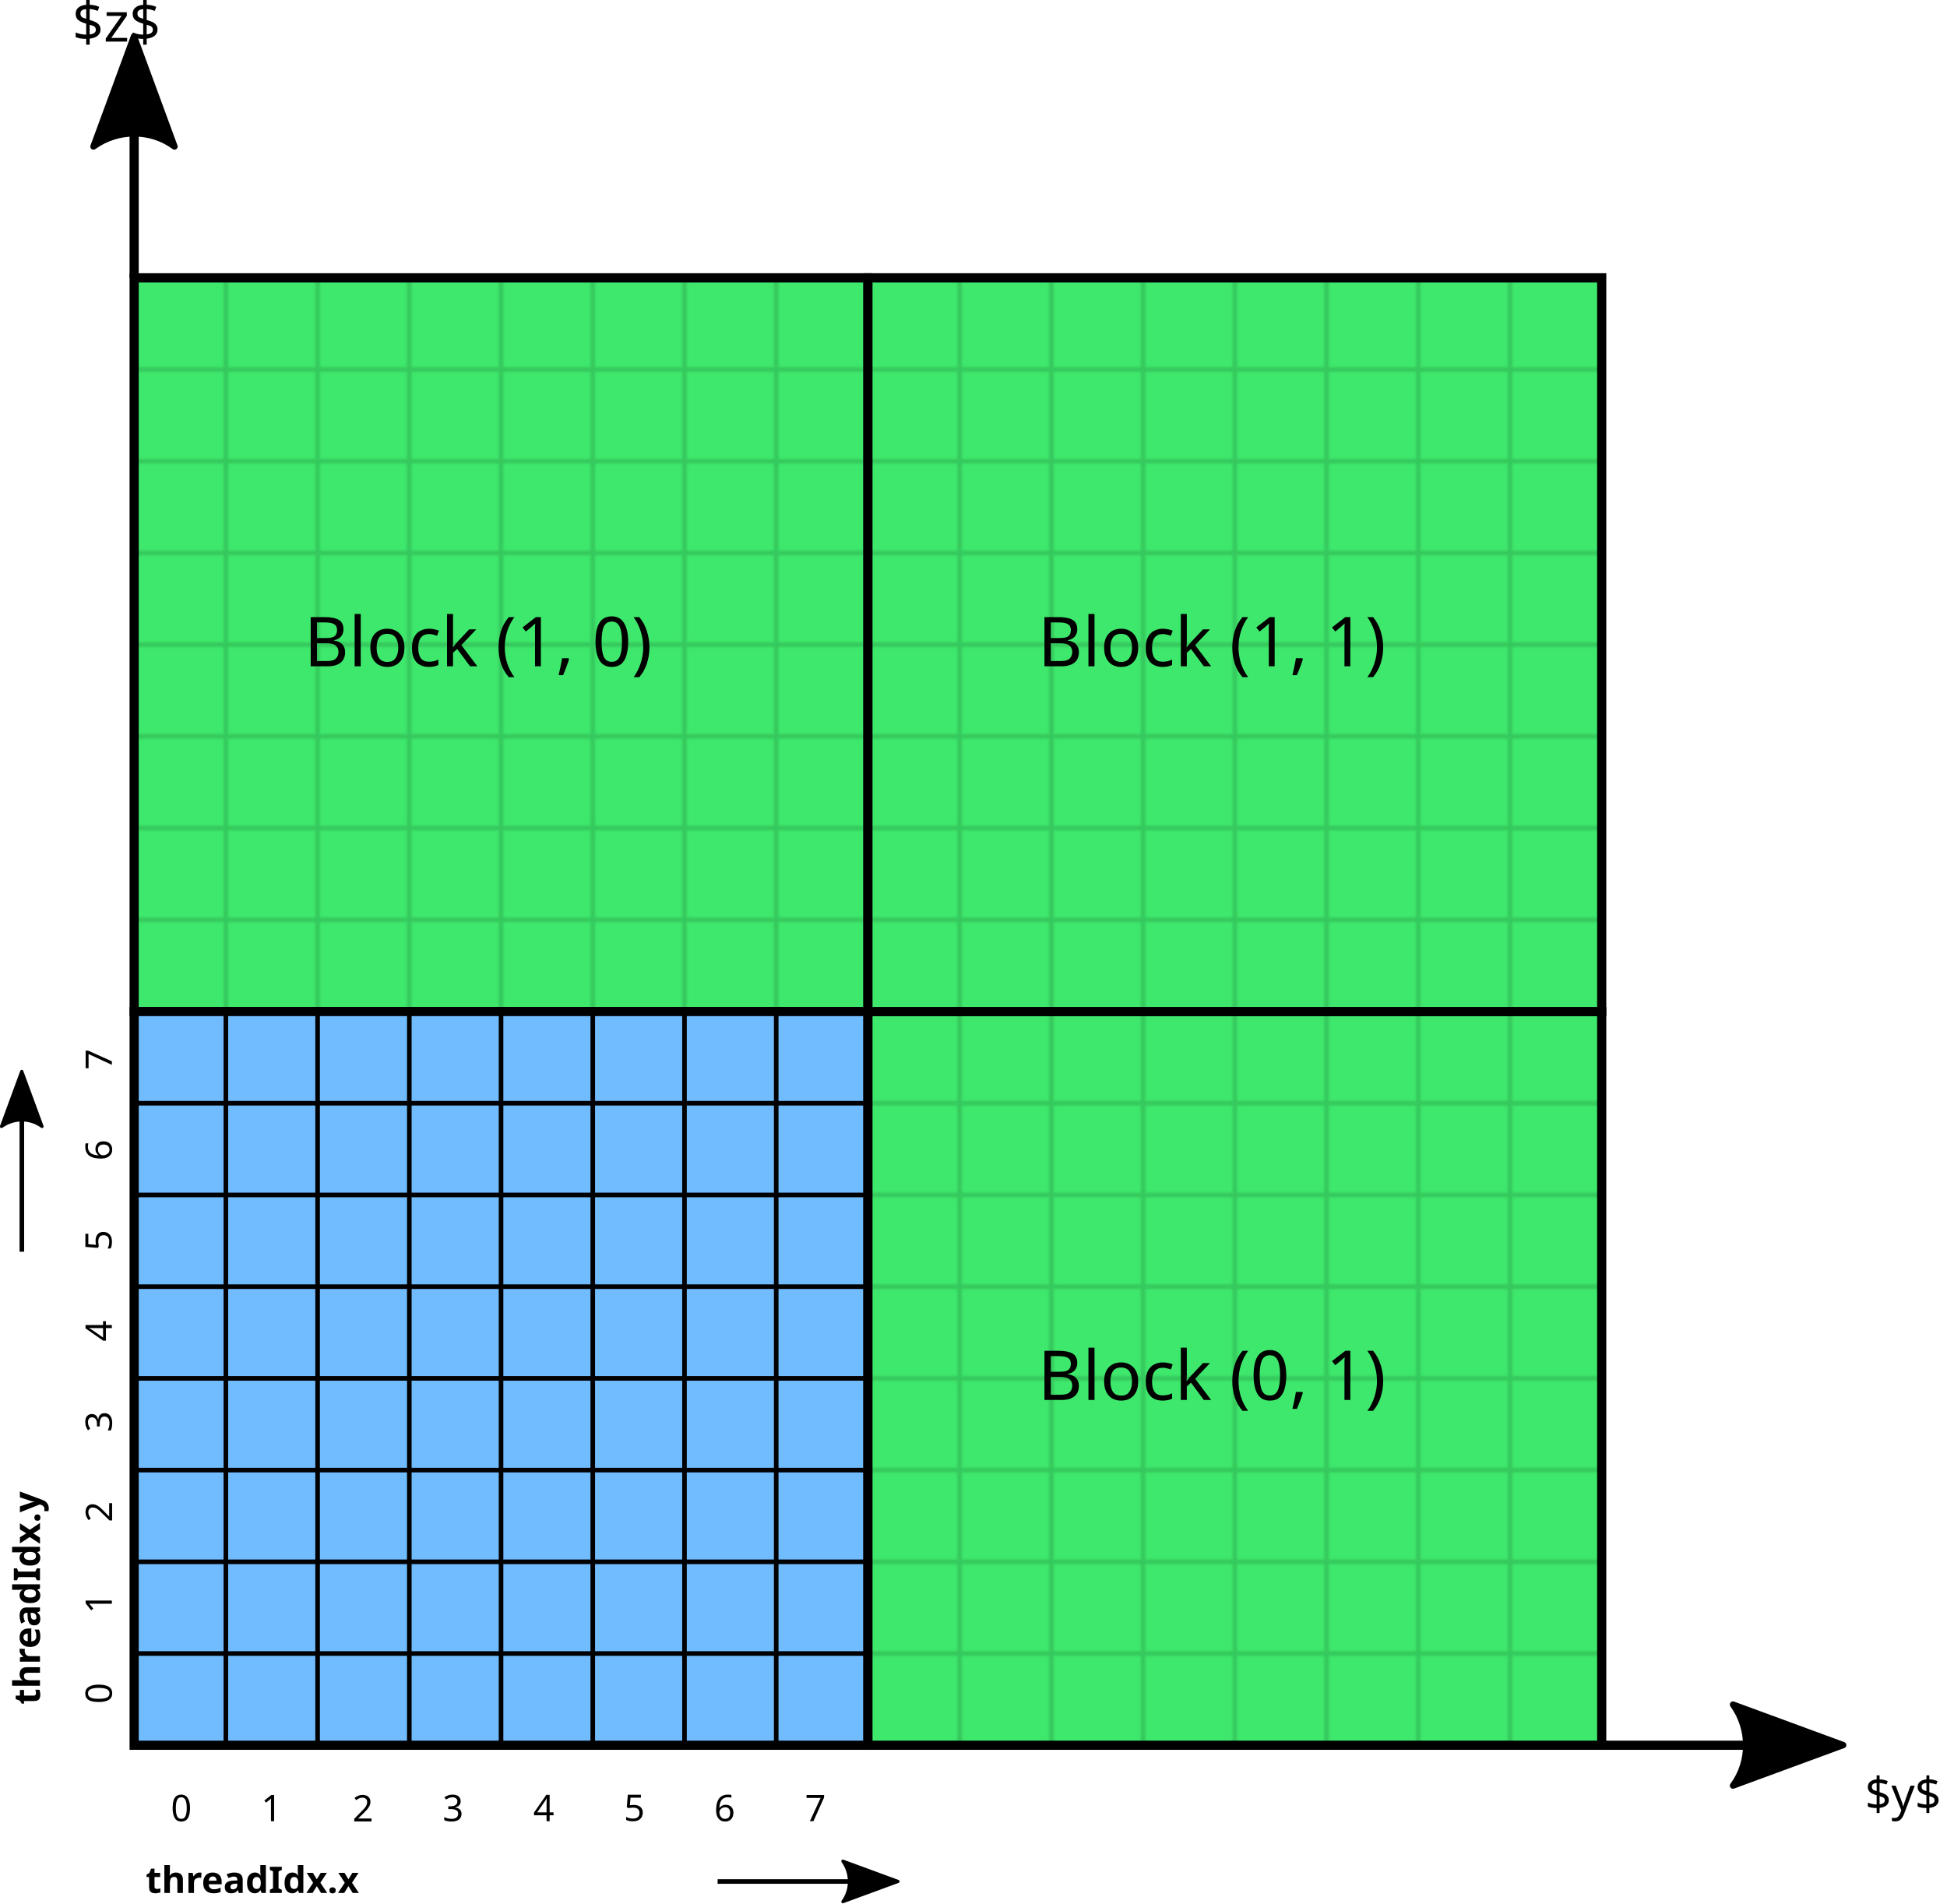
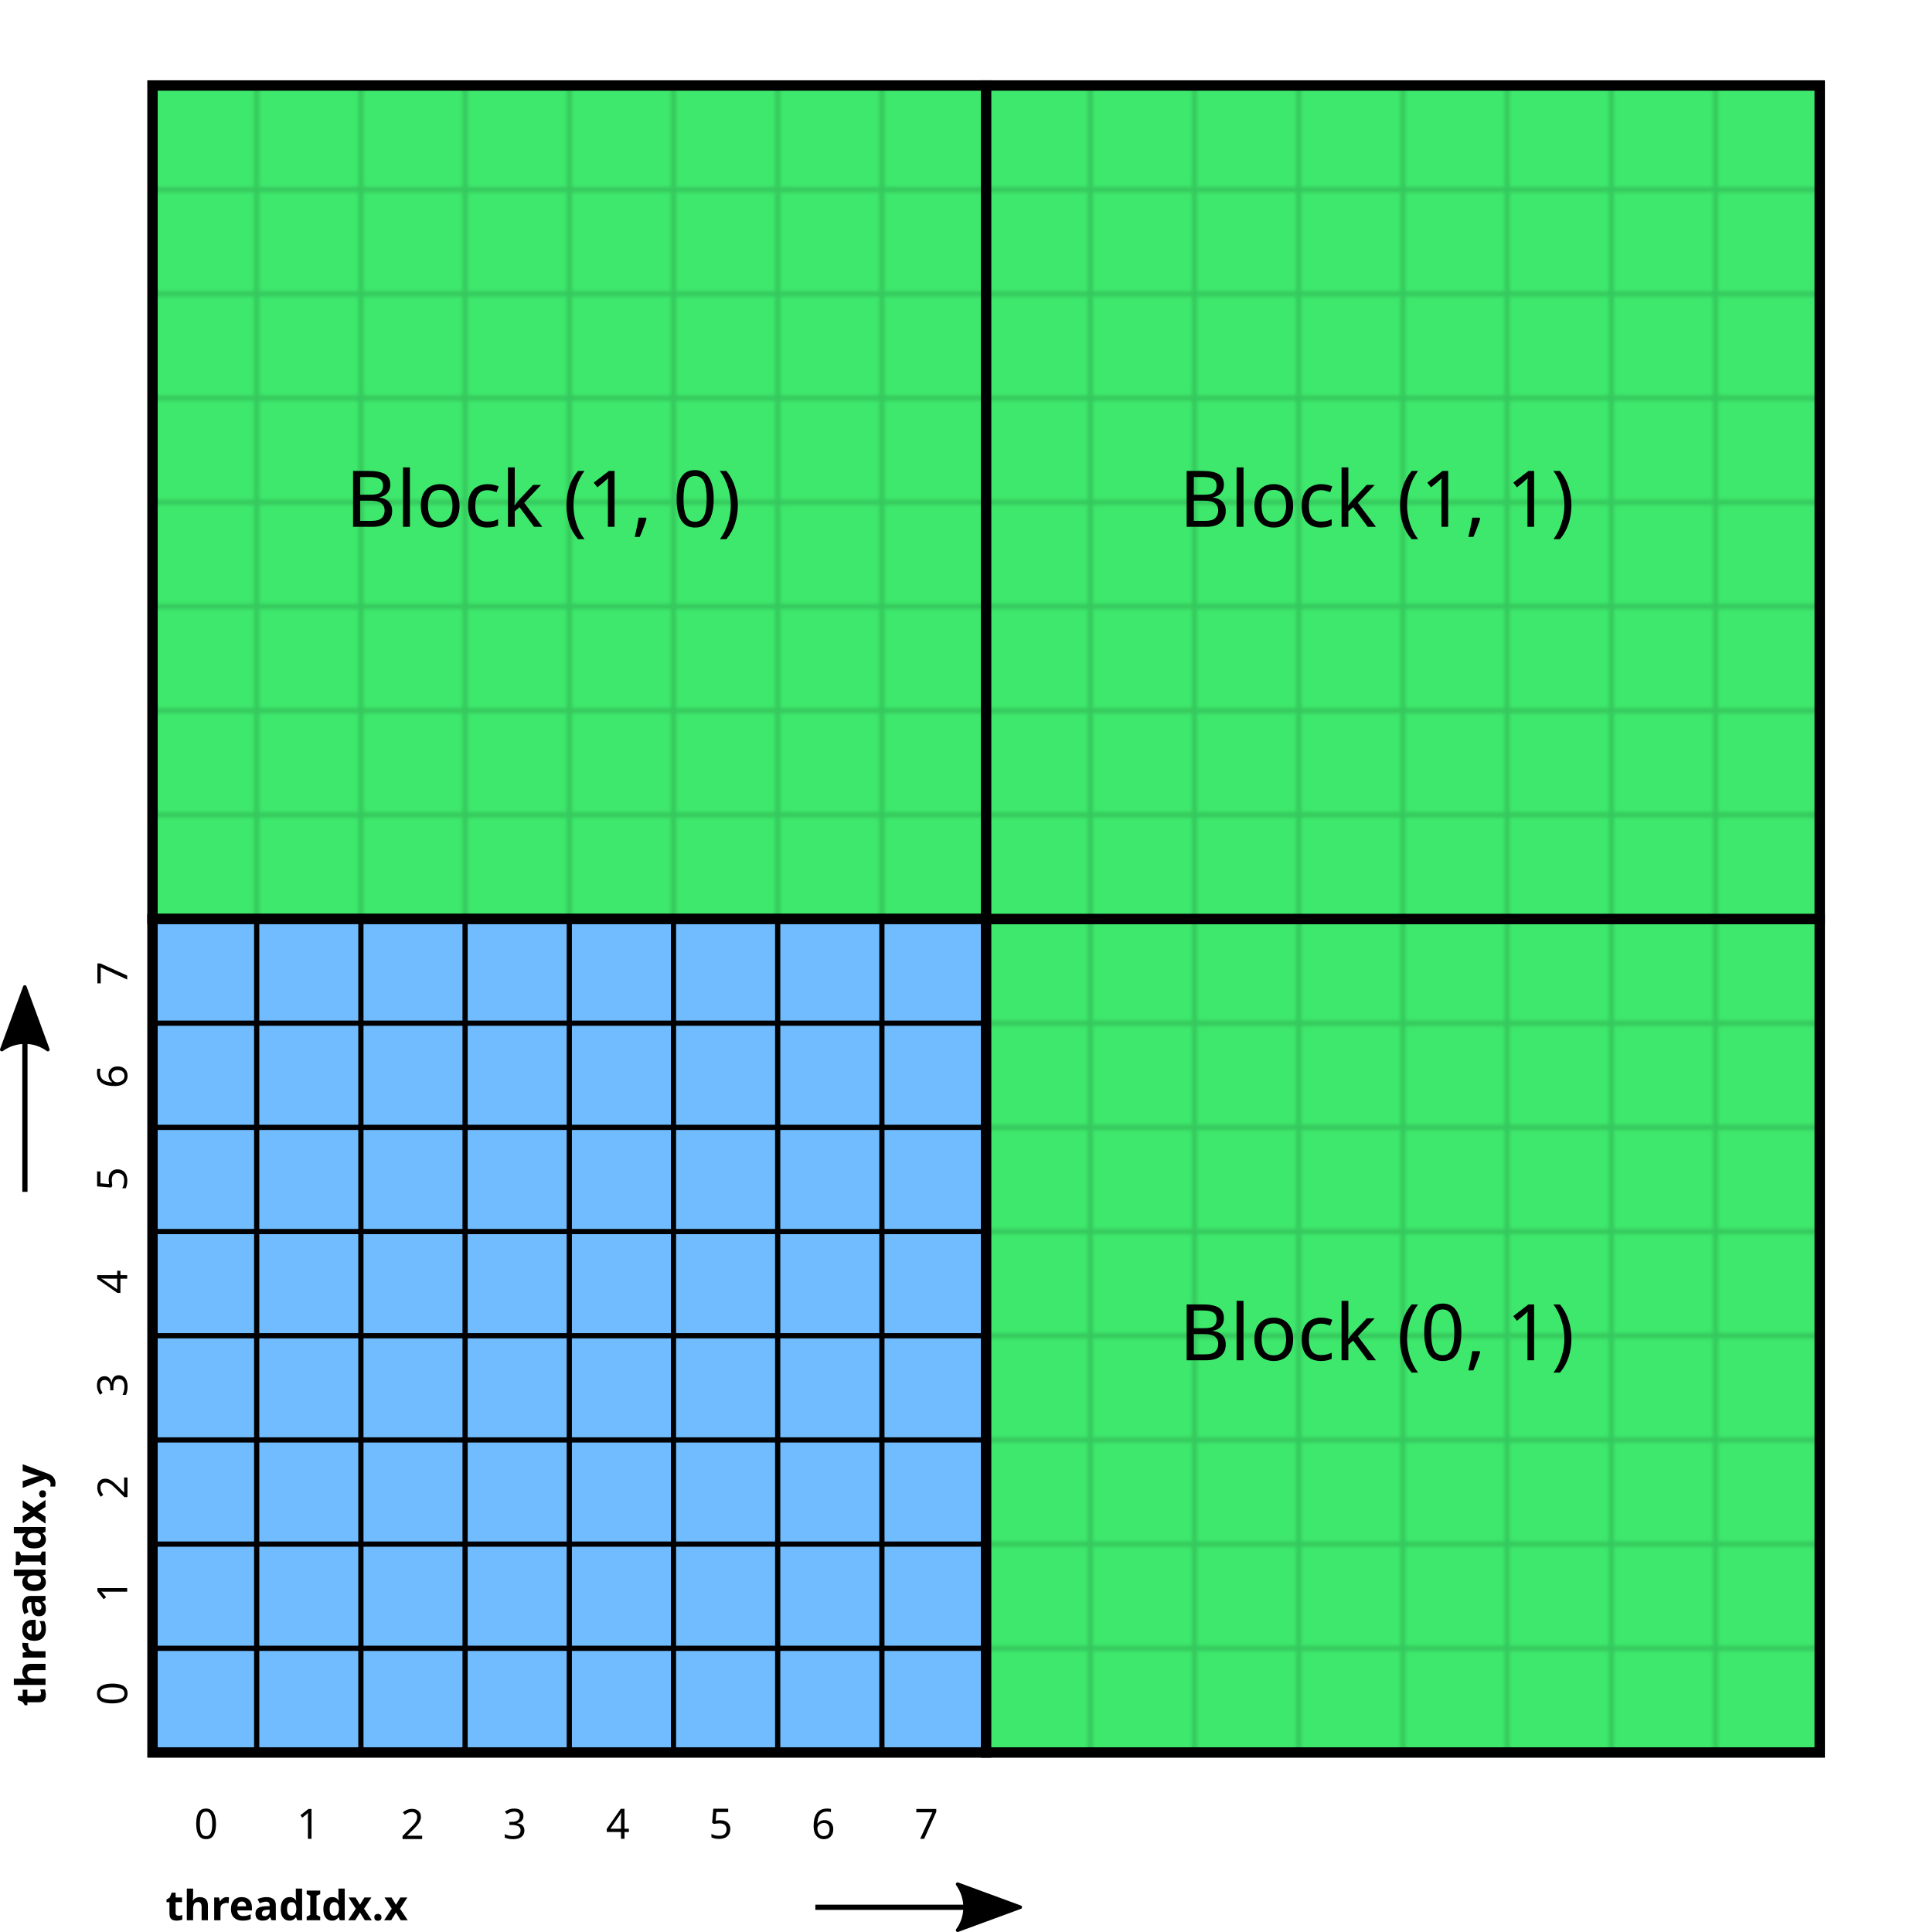
- <svg xmlns="http://www.w3.org/2000/svg" version="1.1" id="svg2" viewBox="0 0 280.294 274.028" height="274.028" width="280.294">
+ <svg xmlns="http://www.w3.org/2000/svg" version="1.1" id="svg2" viewBox="0 0 241.435 244.863" height="244.863" width="241.435">
  <defs id="defs4">
    <marker orient="auto" refY="0" refX="0" id="Arrow2Send" style="overflow:visible">
      <path id="path4087" style="fill-rule:evenodd;stroke-width:0.625;stroke-linejoin:round" d="M 8.719,4.034 -2.207,0.016 8.719,-4.002 c -1.745,2.372 -1.735,5.617 -6e-7,8.035 z" transform="matrix(-0.3,0,0,-0.3,0.69,0)" />
    </marker>
    <marker orient="auto" refY="0" refX="0" id="marker18867" style="overflow:visible">
      <path id="path18869" style="fill:#000000;fill-opacity:1;fill-rule:evenodd;stroke:#000000;stroke-width:0.625;stroke-linejoin:round;stroke-opacity:1" d="M 8.719,4.034 -2.207,0.016 8.719,-4.002 c -1.745,2.372 -1.735,5.617 -6e-7,8.035 z" transform="matrix(-1.1,0,0,-1.1,-1.1,0)" />
    </marker>
    <marker orient="auto" refY="0" refX="0" id="Arrow2Lend" style="overflow:visible">
      <path id="path16391" style="fill:#000000;fill-opacity:1;fill-rule:evenodd;stroke:#000000;stroke-width:0.625;stroke-linejoin:round;stroke-opacity:1" d="M 8.719,4.034 -2.207,0.016 8.719,-4.002 c -1.745,2.372 -1.735,5.617 -6e-7,8.035 z" transform="matrix(-1.1,0,0,-1.1,-1.1,0)" />
    </marker>
    <marker orient="auto" refY="0" refX="0" id="Arrow2Mend" style="overflow:visible">
      <path id="path16397" style="fill:#e21818;fill-opacity:1;fill-rule:evenodd;stroke:#c12020;stroke-width:0.625;stroke-linejoin:round;stroke-opacity:1" d="M 8.719,4.034 -2.207,0.016 8.719,-4.002 c -1.745,2.372 -1.735,5.617 -6e-7,8.035 z" transform="scale(-0.6,-0.6)" />
    </marker>
    <marker orient="auto" refY="0" refX="0" id="Arrow2Mstart" style="overflow:visible">
      <path id="path16394" style="fill:#e21818;fill-opacity:1;fill-rule:evenodd;stroke:#c12020;stroke-width:0.625;stroke-linejoin:round;stroke-opacity:1" d="M 8.719,4.034 -2.207,0.016 8.719,-4.002 c -1.745,2.372 -1.735,5.617 -6e-7,8.035 z" transform="scale(0.6,0.6)" />
    </marker>
    <marker orient="auto" refY="0" refX="0" id="marker16869" style="overflow:visible">
      <path id="path16871" d="M 0,0 5,-5 -12.5,0 5,5 0,0 z" style="fill:#e21818;fill-opacity:1;fill-rule:evenodd;stroke:#c12020;stroke-width:1pt;stroke-opacity:1" transform="matrix(0.8,0,0,0.8,10,0)" />
    </marker>
    <marker orient="auto" refY="0" refX="0" id="Arrow1Lstart" style="overflow:visible">
      <path id="path16370" d="M 0,0 5,-5 -12.5,0 5,5 0,0 z" style="fill:#e21818;fill-opacity:1;fill-rule:evenodd;stroke:#c12020;stroke-width:1pt;stroke-opacity:1" transform="matrix(0.8,0,0,0.8,10,0)" />
    </marker>
    <filter id="filter19757" x="-0.005" width="1.01" y="-0.005" height="1.01" color-interpolation-filters="sRGB">
      <feGaussianBlur stdDeviation="0.08" id="feGaussianBlur19759" />
    </filter>
    <filter id="filter19761" x="-0.005" width="1.01" y="-0.005" height="1.01" color-interpolation-filters="sRGB">
      <feGaussianBlur stdDeviation="0.08" id="feGaussianBlur19763" />
    </filter>
    <filter id="filter19765" x="-0.005" width="1.01" y="-0.005" height="1.01" color-interpolation-filters="sRGB">
      <feGaussianBlur stdDeviation="0.08" id="feGaussianBlur19767" />
    </filter>
    <marker orient="auto" refY="0" refX="0" id="Arrow2Lend-5" style="overflow:visible">
      <path id="path16391-3" style="fill:#000000;fill-opacity:1;fill-rule:evenodd;stroke:#000000;stroke-width:0.625;stroke-linejoin:round;stroke-opacity:1" d="M 8.719,4.034 -2.207,0.016 8.719,-4.002 c -1.745,2.372 -1.735,5.617 -6e-7,8.035 z" transform="matrix(-1.1,0,0,-1.1,-1.1,0)" />
    </marker>
  </defs>
-   <g id="layer1" style="display:inline" transform="translate(-272.8687,-371.7454)" />
-   <g id="layer2" style="display:inline" transform="translate(-272.8687,-371.7454)" />
-   <g id="layer3" style="display:inline" transform="translate(-272.8687,-371.7454)">
+   <g id="layer1" style="display:inline" transform="translate(-272.857,-400.9044)" />
+   <g id="layer2" style="display:inline" transform="translate(-272.857,-400.9044)" />
+   <g id="layer3" style="display:inline" transform="translate(-272.857,-400.9044)">
    <g id="g19890" transform="matrix(0.5,0,0,1,270,2.472441e-5)" style="stroke-width:2.828;stroke-miterlimit:4;stroke-dasharray:none" />
    <text xml:space="preserve" style="font-size:8px;font-style:normal;font-weight:normal;line-height:125%;letter-spacing:0px;word-spacing:0px;fill:#000000;fill-opacity:1;stroke:none;font-family:Sans" x="266.5" y="703.362" id="text3215" transform="translate(-4.9229925e-6,0)">
      <tspan id="tspan3217" x="266.5" y="703.362" />
    </text>
    <text xml:space="preserve" style="font-size:8px;font-style:normal;font-weight:normal;line-height:125%;letter-spacing:0px;word-spacing:0px;fill:#000000;fill-opacity:1;stroke:none;font-family:Sans" x="301.5" y="690.362" id="text4930" transform="translate(-4.9229925e-6,0)">
      <tspan id="tspan4932" x="301.5" y="690.362" />
    </text>
    <text xml:space="preserve" style="font-size:8px;font-style:normal;font-weight:normal;line-height:125%;letter-spacing:0px;word-spacing:0px;fill:#000000;fill-opacity:1;stroke:none;font-family:Sans" x="300.25" y="691.862" id="text4934" transform="translate(-4.9229925e-6,0)">
      <tspan id="tspan4936" x="300.25" y="691.862" />
    </text>
    <path id="path18041" d="m 292.181,517.379 105.637,0 0,-105.637 -105.637,0 z" style="fill:#3ee86c;fill-opacity:1;fill-rule:evenodd;stroke:#000000;stroke-width:1.32;stroke-linecap:butt;stroke-linejoin:miter;stroke-miterlimit:4;stroke-opacity:1;stroke-dasharray:none;display:inline" />
    <path id="path18041-8" d="m 292.181,623.016 105.637,0 0,-105.637 -105.637,0 z" style="fill:#71bcff;fill-opacity:1;fill-rule:evenodd;stroke:#000000;stroke-width:1.32;stroke-linecap:butt;stroke-linejoin:miter;stroke-miterlimit:4;stroke-opacity:1;stroke-dasharray:none;display:inline" />
    <path id="path18041-7" d="m 397.818,623.016 105.637,0 0,-105.637 -105.637,0 z" style="fill:#3ee86c;fill-opacity:1;fill-rule:evenodd;stroke:#000000;stroke-width:1.32;stroke-linecap:butt;stroke-linejoin:miter;stroke-miterlimit:4;stroke-opacity:1;stroke-dasharray:none;display:inline" />
    <path id="path18041-7-6" d="m 397.818,517.379 105.637,0 0,-105.637 -105.637,0 z" style="fill:#3ee86c;fill-opacity:1;fill-rule:evenodd;stroke:#000000;stroke-width:1.32;stroke-linecap:butt;stroke-linejoin:miter;stroke-miterlimit:4;stroke-opacity:1;stroke-dasharray:none;display:inline" />
-     <path style="fill:none;stroke:#000000;stroke-width:1.32;stroke-linecap:butt;stroke-linejoin:miter;stroke-miterlimit:4;stroke-opacity:1;stroke-dasharray:none;marker-end:url(#Arrow2Lend);display:inline" d="m 292.181,411.742 0,-33.012" id="path18301" />
-     <path style="fill:none;stroke:#000000;stroke-width:1.32;stroke-linecap:butt;stroke-linejoin:miter;stroke-miterlimit:4;stroke-opacity:1;stroke-dasharray:none;marker-end:url(#marker18867);display:inline" d="m 503.455,623.016 33.012,0" id="path18865" />
-     <text xml:space="preserve" style="font-size:6.622px;font-style:normal;font-weight:normal;line-height:125%;letter-spacing:0px;word-spacing:0px;fill:#000000;fill-opacity:1;stroke:none;display:inline;font-family:sans-serif" x="541.364" y="632.384" id="text19147">
-       <tspan id="tspan19149" x="541.364" y="632.384">$y$</tspan>
-     </text>
-     <text xml:space="preserve" style="font-size:7.874px;font-style:normal;font-weight:normal;line-height:125%;letter-spacing:0px;word-spacing:0px;fill:#000000;fill-opacity:1;stroke:none;display:inline;font-family:sans-serif" x="283.278" y="377.728" id="text19151">
-       <tspan id="tspan19153" x="283.278" y="377.728">$z$</tspan>
-     </text>
    <g style="display:inline" id="g5095" transform="matrix(0,-0.6602334,0.6602334,0,-219.1456,717.7787)">
      <text id="text4918-9" y="769.603" x="152.561" style="font-size:8px;font-style:normal;font-weight:normal;line-height:125%;letter-spacing:0px;word-spacing:0px;fill:#000000;fill-opacity:1;stroke:none;display:inline;font-family:Sans" xml:space="preserve">
        <tspan y="769.603" x="152.561" id="tspan4920-9">0</tspan>
      </text>
      <text id="text4922-2" y="769.607" x="172.237" style="font-size:8px;font-style:normal;font-weight:normal;line-height:125%;letter-spacing:0px;word-spacing:0px;fill:#000000;fill-opacity:1;stroke:none;display:inline;font-family:Sans" xml:space="preserve">
        <tspan y="769.607" x="172.237" id="tspan4924-1">1</tspan>
      </text>
      <text id="text4926-4" y="769.66" x="192.163" style="font-size:8px;font-style:normal;font-weight:normal;line-height:125%;letter-spacing:0px;word-spacing:0px;fill:#000000;fill-opacity:1;stroke:none;display:inline;font-family:Sans" xml:space="preserve">
        <tspan y="769.66" x="192.163" id="tspan4928-3">2</tspan>
      </text>
      <text id="text4938-5" y="769.603" x="211.82" style="font-size:8px;font-style:normal;font-weight:normal;line-height:125%;letter-spacing:0px;word-spacing:0px;fill:#000000;fill-opacity:1;stroke:none;display:inline;font-family:Sans" xml:space="preserve">
        <tspan y="769.603" x="211.82" id="tspan4940-8">3</tspan>
      </text>
      <text id="text4942-2" y="769.607" x="231.582" style="font-size:8px;font-style:normal;font-weight:normal;line-height:125%;letter-spacing:0px;word-spacing:0px;fill:#000000;fill-opacity:1;stroke:none;display:inline;font-family:Sans" xml:space="preserve">
        <tspan y="769.607" x="231.582" id="tspan4944-2">4</tspan>
      </text>
      <text id="text4946-6" y="769.55" x="251.342" style="font-size:8px;font-style:normal;font-weight:normal;line-height:125%;letter-spacing:0px;word-spacing:0px;fill:#000000;fill-opacity:1;stroke:none;display:inline;font-family:Sans" xml:space="preserve">
        <tspan y="769.55" x="251.342" id="tspan4948-5">5</tspan>
      </text>
      <text id="text4950-3" y="769.603" x="271.022" style="font-size:8px;font-style:normal;font-weight:normal;line-height:125%;letter-spacing:0px;word-spacing:0px;fill:#000000;fill-opacity:1;stroke:none;display:inline;font-family:Sans" xml:space="preserve">
        <tspan y="769.603" x="271.022" id="tspan4952-4">6</tspan>
      </text>
      <text id="text4954-4" y="769.607" x="290.811" style="font-size:8px;font-style:normal;font-weight:normal;line-height:125%;letter-spacing:0px;word-spacing:0px;fill:#000000;fill-opacity:1;stroke:none;display:inline;font-family:Sans" xml:space="preserve">
        <tspan y="769.607" x="290.811" id="tspan4956-8">7</tspan>
      </text>
    </g>
    <g transform="matrix(2.640934,0,0,2.640934,84.01724,18.01205)" style="fill:#5e8ced;fill-opacity:1;stroke-width:0.25;stroke-miterlimit:4;stroke-dasharray:none;display:inline" id="g18079">
      <path style="fill:#5e8ced;fill-opacity:1;fill-rule:evenodd;stroke:#000000;stroke-width:0.25;stroke-linecap:butt;stroke-linejoin:miter;stroke-miterlimit:4;stroke-opacity:1;stroke-dasharray:none" d="m 83.822,189.087 0,40" id="path18051" />
      <path style="fill:#5e8ced;fill-opacity:1;fill-rule:evenodd;stroke:#000000;stroke-width:0.25;stroke-linecap:butt;stroke-linejoin:miter;stroke-miterlimit:4;stroke-opacity:1;stroke-dasharray:none" d="m 88.822,189.087 0,40" id="path18053" />
      <path style="fill:#5e8ced;fill-opacity:1;fill-rule:evenodd;stroke:#000000;stroke-width:0.25;stroke-linecap:butt;stroke-linejoin:miter;stroke-miterlimit:4;stroke-opacity:1;stroke-dasharray:none" d="m 93.822,189.087 0,40" id="path18055" />
      <path style="fill:#5e8ced;fill-opacity:1;fill-rule:evenodd;stroke:#000000;stroke-width:0.25;stroke-linecap:butt;stroke-linejoin:miter;stroke-miterlimit:4;stroke-opacity:1;stroke-dasharray:none" d="m 98.822,189.087 0,40" id="path18057" />
      <path style="fill:#5e8ced;fill-opacity:1;fill-rule:evenodd;stroke:#000000;stroke-width:0.25;stroke-linecap:butt;stroke-linejoin:miter;stroke-miterlimit:4;stroke-opacity:1;stroke-dasharray:none" d="m 103.822,189.087 0,40" id="path18059" />
      <path style="fill:#5e8ced;fill-opacity:1;fill-rule:evenodd;stroke:#000000;stroke-width:0.25;stroke-linecap:butt;stroke-linejoin:miter;stroke-miterlimit:4;stroke-opacity:1;stroke-dasharray:none" d="m 108.822,189.087 0,40" id="path18061" />
      <path style="fill:#5e8ced;fill-opacity:1;fill-rule:evenodd;stroke:#000000;stroke-width:0.25;stroke-linecap:butt;stroke-linejoin:miter;stroke-miterlimit:4;stroke-opacity:1;stroke-dasharray:none" d="m 113.822,189.087 0,40" id="path18063" />
      <path style="fill:#5e8ced;fill-opacity:1;fill-rule:evenodd;stroke:#000000;stroke-width:0.25;stroke-linecap:butt;stroke-linejoin:miter;stroke-miterlimit:4;stroke-opacity:1;stroke-dasharray:none" d="m 78.822,194.087 40,0" id="path18065" />
      <path style="fill:#5e8ced;fill-opacity:1;fill-rule:evenodd;stroke:#000000;stroke-width:0.25;stroke-linecap:butt;stroke-linejoin:miter;stroke-miterlimit:4;stroke-opacity:1;stroke-dasharray:none" d="m 78.822,199.087 40,0" id="path18067" />
      <path style="fill:#5e8ced;fill-opacity:1;fill-rule:evenodd;stroke:#000000;stroke-width:0.25;stroke-linecap:butt;stroke-linejoin:miter;stroke-miterlimit:4;stroke-opacity:1;stroke-dasharray:none" d="m 78.822,204.087 40,0" id="path18069" />
      <path style="fill:#5e8ced;fill-opacity:1;fill-rule:evenodd;stroke:#000000;stroke-width:0.25;stroke-linecap:butt;stroke-linejoin:miter;stroke-miterlimit:4;stroke-opacity:1;stroke-dasharray:none" d="m 78.822,209.087 40,0" id="path18071" />
      <path style="fill:#5e8ced;fill-opacity:1;fill-rule:evenodd;stroke:#000000;stroke-width:0.25;stroke-linecap:butt;stroke-linejoin:miter;stroke-miterlimit:4;stroke-opacity:1;stroke-dasharray:none" d="m 78.822,214.087 40,0" id="path18073" />
      <path style="fill:#5e8ced;fill-opacity:1;fill-rule:evenodd;stroke:#000000;stroke-width:0.25;stroke-linecap:butt;stroke-linejoin:miter;stroke-miterlimit:4;stroke-opacity:1;stroke-dasharray:none" d="m 78.822,219.087 40,0" id="path18075" />
      <path style="fill:#5e8ced;fill-opacity:1;fill-rule:evenodd;stroke:#000000;stroke-width:0.25;stroke-linecap:butt;stroke-linejoin:miter;stroke-miterlimit:4;stroke-opacity:1;stroke-dasharray:none" d="m 78.822,224.087 40,0" id="path18077" />
    </g>
    <g transform="matrix(2.640934,0,0,2.640934,189.6546,-87.62529)" style="opacity:0.14;stroke-width:0.25;stroke-miterlimit:4;stroke-dasharray:none;display:inline;filter:url(#filter19765)" id="g18079-4">
      <path style="fill:none;stroke:#000000;stroke-width:0.25;stroke-linecap:butt;stroke-linejoin:miter;stroke-miterlimit:4;stroke-opacity:1;stroke-dasharray:none" d="m 83.822,189.087 c 0,13.333 0,26.667 0,40" id="path18051-4" />
      <path style="fill:none;stroke:#000000;stroke-width:0.25;stroke-linecap:butt;stroke-linejoin:miter;stroke-miterlimit:4;stroke-opacity:1;stroke-dasharray:none" d="m 88.822,189.087 c 0,13.333 0,26.667 0,40" id="path18053-1" />
      <path style="fill:none;stroke:#000000;stroke-width:0.25;stroke-linecap:butt;stroke-linejoin:miter;stroke-miterlimit:4;stroke-opacity:1;stroke-dasharray:none" d="m 93.822,189.087 c 0,13.333 0,26.667 0,40" id="path18055-1" />
      <path style="fill:none;stroke:#000000;stroke-width:0.25;stroke-linecap:butt;stroke-linejoin:miter;stroke-miterlimit:4;stroke-opacity:1;stroke-dasharray:none" d="m 98.822,189.087 c 0,13.333 0,26.667 0,40" id="path18057-4" />
      <path style="fill:none;stroke:#000000;stroke-width:0.25;stroke-linecap:butt;stroke-linejoin:miter;stroke-miterlimit:4;stroke-opacity:1;stroke-dasharray:none" d="m 103.822,189.087 c 0,13.333 0,26.667 0,40" id="path18059-9" />
      <path style="fill:none;stroke:#000000;stroke-width:0.25;stroke-linecap:butt;stroke-linejoin:miter;stroke-miterlimit:4;stroke-opacity:1;stroke-dasharray:none" d="m 108.822,189.087 c 0,13.333 0,26.667 0,40" id="path18061-4" />
      <path style="fill:none;stroke:#000000;stroke-width:0.25;stroke-linecap:butt;stroke-linejoin:miter;stroke-miterlimit:4;stroke-opacity:1;stroke-dasharray:none" d="m 113.822,189.087 c 0,13.333 0,26.667 0,40" id="path18063-0" />
      <path style="fill:none;stroke:#000000;stroke-width:0.25;stroke-linecap:butt;stroke-linejoin:miter;stroke-miterlimit:4;stroke-opacity:1;stroke-dasharray:none" d="m 78.822,194.087 c 13.333,0 26.667,0 40,0" id="path18065-7" />
      <path style="fill:none;stroke:#000000;stroke-width:0.25;stroke-linecap:butt;stroke-linejoin:miter;stroke-miterlimit:4;stroke-opacity:1;stroke-dasharray:none" d="m 78.822,199.087 c 13.333,0 26.667,0 40,0" id="path18067-4" />
      <path style="fill:none;stroke:#000000;stroke-width:0.25;stroke-linecap:butt;stroke-linejoin:miter;stroke-miterlimit:4;stroke-opacity:1;stroke-dasharray:none" d="m 78.822,204.087 c 13.333,0 26.667,0 40,0" id="path18069-8" />
      <path style="fill:none;stroke:#000000;stroke-width:0.25;stroke-linecap:butt;stroke-linejoin:miter;stroke-miterlimit:4;stroke-opacity:1;stroke-dasharray:none" d="m 78.822,209.087 c 13.333,0 26.667,0 40,0" id="path18071-1" />
      <path style="fill:none;stroke:#000000;stroke-width:0.25;stroke-linecap:butt;stroke-linejoin:miter;stroke-miterlimit:4;stroke-opacity:1;stroke-dasharray:none" d="m 78.822,214.087 c 13.333,0 26.667,0 40,0" id="path18073-4" />
      <path style="fill:none;stroke:#000000;stroke-width:0.25;stroke-linecap:butt;stroke-linejoin:miter;stroke-miterlimit:4;stroke-opacity:1;stroke-dasharray:none" d="m 78.822,219.087 c 13.333,0 26.667,0 40,0" id="path18075-0" />
      <path style="fill:none;stroke:#000000;stroke-width:0.25;stroke-linecap:butt;stroke-linejoin:miter;stroke-miterlimit:4;stroke-opacity:1;stroke-dasharray:none" d="m 78.822,224.087 c 13.333,0 26.667,0 40,0" id="path18077-9" />
    </g>
    <g transform="matrix(2.640934,0,0,2.640934,189.6546,18.01205)" style="opacity:0.14;stroke-width:0.25;stroke-miterlimit:4;stroke-dasharray:none;display:inline;filter:url(#filter19757)" id="g18079-3">
      <path style="fill:none;stroke:#000000;stroke-width:0.25;stroke-linecap:butt;stroke-linejoin:miter;stroke-miterlimit:4;stroke-opacity:1;stroke-dasharray:none" d="m 83.822,189.087 0,40" id="path18051-3" />
      <path style="fill:none;stroke:#000000;stroke-width:0.25;stroke-linecap:butt;stroke-linejoin:miter;stroke-miterlimit:4;stroke-opacity:1;stroke-dasharray:none" d="m 88.822,189.087 0,40" id="path18053-9" />
      <path style="fill:none;stroke:#000000;stroke-width:0.25;stroke-linecap:butt;stroke-linejoin:miter;stroke-miterlimit:4;stroke-opacity:1;stroke-dasharray:none" d="m 93.822,189.087 0,40" id="path18055-5" />
      <path style="fill:none;stroke:#000000;stroke-width:0.25;stroke-linecap:butt;stroke-linejoin:miter;stroke-miterlimit:4;stroke-opacity:1;stroke-dasharray:none" d="m 98.822,189.087 0,40" id="path18057-7" />
      <path style="fill:none;stroke:#000000;stroke-width:0.25;stroke-linecap:butt;stroke-linejoin:miter;stroke-miterlimit:4;stroke-opacity:1;stroke-dasharray:none" d="m 103.822,189.087 0,40" id="path18059-3" />
      <path style="fill:none;stroke:#000000;stroke-width:0.25;stroke-linecap:butt;stroke-linejoin:miter;stroke-miterlimit:4;stroke-opacity:1;stroke-dasharray:none" d="m 108.822,189.087 0,40" id="path18061-1" />
      <path style="fill:none;stroke:#000000;stroke-width:0.25;stroke-linecap:butt;stroke-linejoin:miter;stroke-miterlimit:4;stroke-opacity:1;stroke-dasharray:none" d="m 113.822,189.087 0,40" id="path18063-7" />
      <path style="fill:none;stroke:#000000;stroke-width:0.25;stroke-linecap:butt;stroke-linejoin:miter;stroke-miterlimit:4;stroke-opacity:1;stroke-dasharray:none" d="m 78.822,194.087 40,0" id="path18065-5" />
      <path style="fill:none;stroke:#000000;stroke-width:0.25;stroke-linecap:butt;stroke-linejoin:miter;stroke-miterlimit:4;stroke-opacity:1;stroke-dasharray:none" d="m 78.822,199.087 40,0" id="path18067-2" />
      <path style="fill:none;stroke:#000000;stroke-width:0.25;stroke-linecap:butt;stroke-linejoin:miter;stroke-miterlimit:4;stroke-opacity:1;stroke-dasharray:none" d="m 78.822,204.087 40,0" id="path18069-5" />
      <path style="fill:none;stroke:#000000;stroke-width:0.25;stroke-linecap:butt;stroke-linejoin:miter;stroke-miterlimit:4;stroke-opacity:1;stroke-dasharray:none" d="m 78.822,209.087 40,0" id="path18071-3" />
      <path style="fill:none;stroke:#000000;stroke-width:0.25;stroke-linecap:butt;stroke-linejoin:miter;stroke-miterlimit:4;stroke-opacity:1;stroke-dasharray:none" d="m 78.822,214.087 40,0" id="path18073-2" />
      <path style="fill:none;stroke:#000000;stroke-width:0.25;stroke-linecap:butt;stroke-linejoin:miter;stroke-miterlimit:4;stroke-opacity:1;stroke-dasharray:none" d="m 78.822,219.087 40,0" id="path18075-00" />
      <path style="fill:none;stroke:#000000;stroke-width:0.25;stroke-linecap:butt;stroke-linejoin:miter;stroke-miterlimit:4;stroke-opacity:1;stroke-dasharray:none" d="m 78.822,224.087 40,0" id="path18077-7" />
    </g>
    <g transform="matrix(2.640934,0,0,2.640934,84.01724,-87.62529)" style="opacity:0.14;stroke-width:0.25;stroke-miterlimit:4;stroke-dasharray:none;display:inline;filter:url(#filter19761)" id="g18079-6">
      <path style="fill:none;stroke:#000000;stroke-width:0.25;stroke-linecap:butt;stroke-linejoin:miter;stroke-miterlimit:4;stroke-opacity:1;stroke-dasharray:none" d="m 83.822,189.087 0,40" id="path18051-6" />
      <path style="fill:none;stroke:#000000;stroke-width:0.25;stroke-linecap:butt;stroke-linejoin:miter;stroke-miterlimit:4;stroke-opacity:1;stroke-dasharray:none" d="m 88.822,189.087 0,40" id="path18053-0" />
      <path style="fill:none;stroke:#000000;stroke-width:0.25;stroke-linecap:butt;stroke-linejoin:miter;stroke-miterlimit:4;stroke-opacity:1;stroke-dasharray:none" d="m 93.822,189.087 0,40" id="path18055-7" />
      <path style="fill:none;stroke:#000000;stroke-width:0.25;stroke-linecap:butt;stroke-linejoin:miter;stroke-miterlimit:4;stroke-opacity:1;stroke-dasharray:none" d="m 98.822,189.087 0,40" id="path18057-3" />
      <path style="fill:none;stroke:#000000;stroke-width:0.25;stroke-linecap:butt;stroke-linejoin:miter;stroke-miterlimit:4;stroke-opacity:1;stroke-dasharray:none" d="m 103.822,189.087 0,40" id="path18059-0" />
      <path style="fill:none;stroke:#000000;stroke-width:0.25;stroke-linecap:butt;stroke-linejoin:miter;stroke-miterlimit:4;stroke-opacity:1;stroke-dasharray:none" d="m 108.822,189.087 0,40" id="path18061-3" />
      <path style="fill:none;stroke:#000000;stroke-width:0.25;stroke-linecap:butt;stroke-linejoin:miter;stroke-miterlimit:4;stroke-opacity:1;stroke-dasharray:none" d="m 113.822,189.087 0,40" id="path18063-3" />
      <path style="fill:none;stroke:#000000;stroke-width:0.25;stroke-linecap:butt;stroke-linejoin:miter;stroke-miterlimit:4;stroke-opacity:1;stroke-dasharray:none" d="m 78.822,194.087 40,0" id="path18065-79" />
      <path style="fill:none;stroke:#000000;stroke-width:0.25;stroke-linecap:butt;stroke-linejoin:miter;stroke-miterlimit:4;stroke-opacity:1;stroke-dasharray:none" d="m 78.822,199.087 40,0" id="path18067-1" />
      <path style="fill:none;stroke:#000000;stroke-width:0.25;stroke-linecap:butt;stroke-linejoin:miter;stroke-miterlimit:4;stroke-opacity:1;stroke-dasharray:none" d="m 78.822,204.087 40,0" id="path18069-0" />
      <path style="fill:none;stroke:#000000;stroke-width:0.25;stroke-linecap:butt;stroke-linejoin:miter;stroke-miterlimit:4;stroke-opacity:1;stroke-dasharray:none" d="m 78.822,209.087 40,0" id="path18071-32" />
      <path style="fill:none;stroke:#000000;stroke-width:0.25;stroke-linecap:butt;stroke-linejoin:miter;stroke-miterlimit:4;stroke-opacity:1;stroke-dasharray:none" d="m 78.822,214.087 40,0" id="path18073-1" />
      <path style="fill:none;stroke:#000000;stroke-width:0.25;stroke-linecap:butt;stroke-linejoin:miter;stroke-miterlimit:4;stroke-opacity:1;stroke-dasharray:none" d="m 78.822,219.087 40,0" id="path18075-9" />
      <path style="fill:none;stroke:#000000;stroke-width:0.25;stroke-linecap:butt;stroke-linejoin:miter;stroke-miterlimit:4;stroke-opacity:1;stroke-dasharray:none" d="m 78.822,224.087 40,0" id="path18077-71" />
    </g>
    <text xml:space="preserve" style="font-size:9.904px;font-style:normal;font-weight:normal;line-height:125%;letter-spacing:0px;word-spacing:0px;fill:#000000;fill-opacity:1;stroke:none;display:inline;font-family:sans-serif" x="422.28" y="467.67" id="text19769-3">
      <tspan id="tspan19771-5" x="422.28" y="467.67">Block (1, 1)</tspan>
    </text>
    <text xml:space="preserve" style="font-size:9.904px;font-style:normal;font-weight:normal;line-height:125%;letter-spacing:0px;word-spacing:0px;fill:#000000;fill-opacity:1;stroke:none;display:inline;font-family:sans-serif" x="316.643" y="467.67" id="text19769">
      <tspan id="tspan19771" x="316.643" y="467.67">Block (1, 0)</tspan>
    </text>
    <text xml:space="preserve" style="font-size:9.904px;font-style:normal;font-weight:normal;line-height:125%;letter-spacing:0px;word-spacing:0px;fill:#000000;fill-opacity:1;stroke:none;display:inline;font-family:sans-serif" x="422.28" y="573.307" id="text19769-2">
      <tspan id="tspan19771-7" x="422.28" y="573.307">Block (0, 1)</tspan>
    </text>
    <text xml:space="preserve" style="font-size:5.282px;font-style:normal;font-weight:normal;line-height:125%;letter-spacing:0px;word-spacing:0px;fill:#000000;fill-opacity:1;stroke:none;font-family:Sans" x="293.831" y="644.284" id="text3219">
      <tspan id="tspan3221" x="293.831" y="644.284" style="font-weight:bold;-inkscape-font-specification:Sans Bold">threadIdx.x</tspan>
    </text>
    <text xml:space="preserve" style="font-size:5.282px;font-style:normal;font-weight:normal;line-height:125%;letter-spacing:0px;word-spacing:0px;fill:#000000;fill-opacity:1;stroke:none;display:inline;font-family:Sans" x="-617.153" y="278.623" id="text3219-2" transform="matrix(0,-1,1,0,0,0)">
      <tspan id="tspan3221-2" x="-617.153" y="278.623" style="font-weight:bold;-inkscape-font-specification:Sans Bold">threadIdx.y</tspan>
    </text>
    <path style="fill:none;stroke:#000000;stroke-width:0.66px;stroke-linecap:butt;stroke-linejoin:miter;stroke-opacity:1;marker-end:url(#Arrow2Lend)" d="m 376.178,642.634 25.089,0" id="path3244" />
    <path style="fill:none;stroke:#000000;stroke-width:0.66px;stroke-linecap:butt;stroke-linejoin:miter;stroke-opacity:1;marker-end:url(#Arrow2Lend);display:inline" d="m 276.014,551.961 0,-25.089" id="path3244-8" />
    <g id="g5132" transform="matrix(0.6602334,0,0,0.6602334,140.327,174.2657)">
      <g id="g5150" transform="translate(0,3.889087)">
        <text xml:space="preserve" style="font-size:8px;font-style:normal;font-weight:normal;line-height:125%;letter-spacing:0px;word-spacing:0px;fill:#000000;fill-opacity:1;stroke:none;font-family:Sans" x="238" y="692.358" id="text4918">
          <tspan id="tspan4920" x="238" y="692.358">0</tspan>
        </text>
        <text xml:space="preserve" style="font-size:8px;font-style:normal;font-weight:normal;line-height:125%;letter-spacing:0px;word-spacing:0px;fill:#000000;fill-opacity:1;stroke:none;font-family:Sans" x="257.676" y="692.362" id="text4922">
          <tspan id="tspan4924" x="257.676" y="692.362">1</tspan>
        </text>
        <text xml:space="preserve" style="font-size:8px;font-style:normal;font-weight:normal;line-height:125%;letter-spacing:0px;word-spacing:0px;fill:#000000;fill-opacity:1;stroke:none;font-family:Sans" x="277.602" y="692.415" id="text4926">
          <tspan id="tspan4928" x="277.602" y="692.415">2</tspan>
        </text>
        <text xml:space="preserve" style="font-size:8px;font-style:normal;font-weight:normal;line-height:125%;letter-spacing:0px;word-spacing:0px;fill:#000000;fill-opacity:1;stroke:none;font-family:Sans" x="297.259" y="692.358" id="text4938">
          <tspan id="tspan4940" x="297.259" y="692.358">3</tspan>
        </text>
        <text xml:space="preserve" style="font-size:8px;font-style:normal;font-weight:normal;line-height:125%;letter-spacing:0px;word-spacing:0px;fill:#000000;fill-opacity:1;stroke:none;font-family:Sans" x="317.021" y="692.362" id="text4942">
          <tspan id="tspan4944" x="317.021" y="692.362">4</tspan>
        </text>
        <text xml:space="preserve" style="font-size:8px;font-style:normal;font-weight:normal;line-height:125%;letter-spacing:0px;word-spacing:0px;fill:#000000;fill-opacity:1;stroke:none;font-family:Sans" x="336.781" y="692.306" id="text4946">
          <tspan id="tspan4948" x="336.781" y="692.306">5</tspan>
        </text>
        <text xml:space="preserve" style="font-size:8px;font-style:normal;font-weight:normal;line-height:125%;letter-spacing:0px;word-spacing:0px;fill:#000000;fill-opacity:1;stroke:none;font-family:Sans" x="356.461" y="692.358" id="text4950">
          <tspan id="tspan4952" x="356.461" y="692.358">6</tspan>
        </text>
        <text xml:space="preserve" style="font-size:8px;font-style:normal;font-weight:normal;line-height:125%;letter-spacing:0px;word-spacing:0px;fill:#000000;fill-opacity:1;stroke:none;font-family:Sans" x="376.25" y="692.362" id="text4954">
          <tspan id="tspan4956" x="376.25" y="692.362">7</tspan>
        </text>
      </g>
    </g>
  </g>
</svg>
